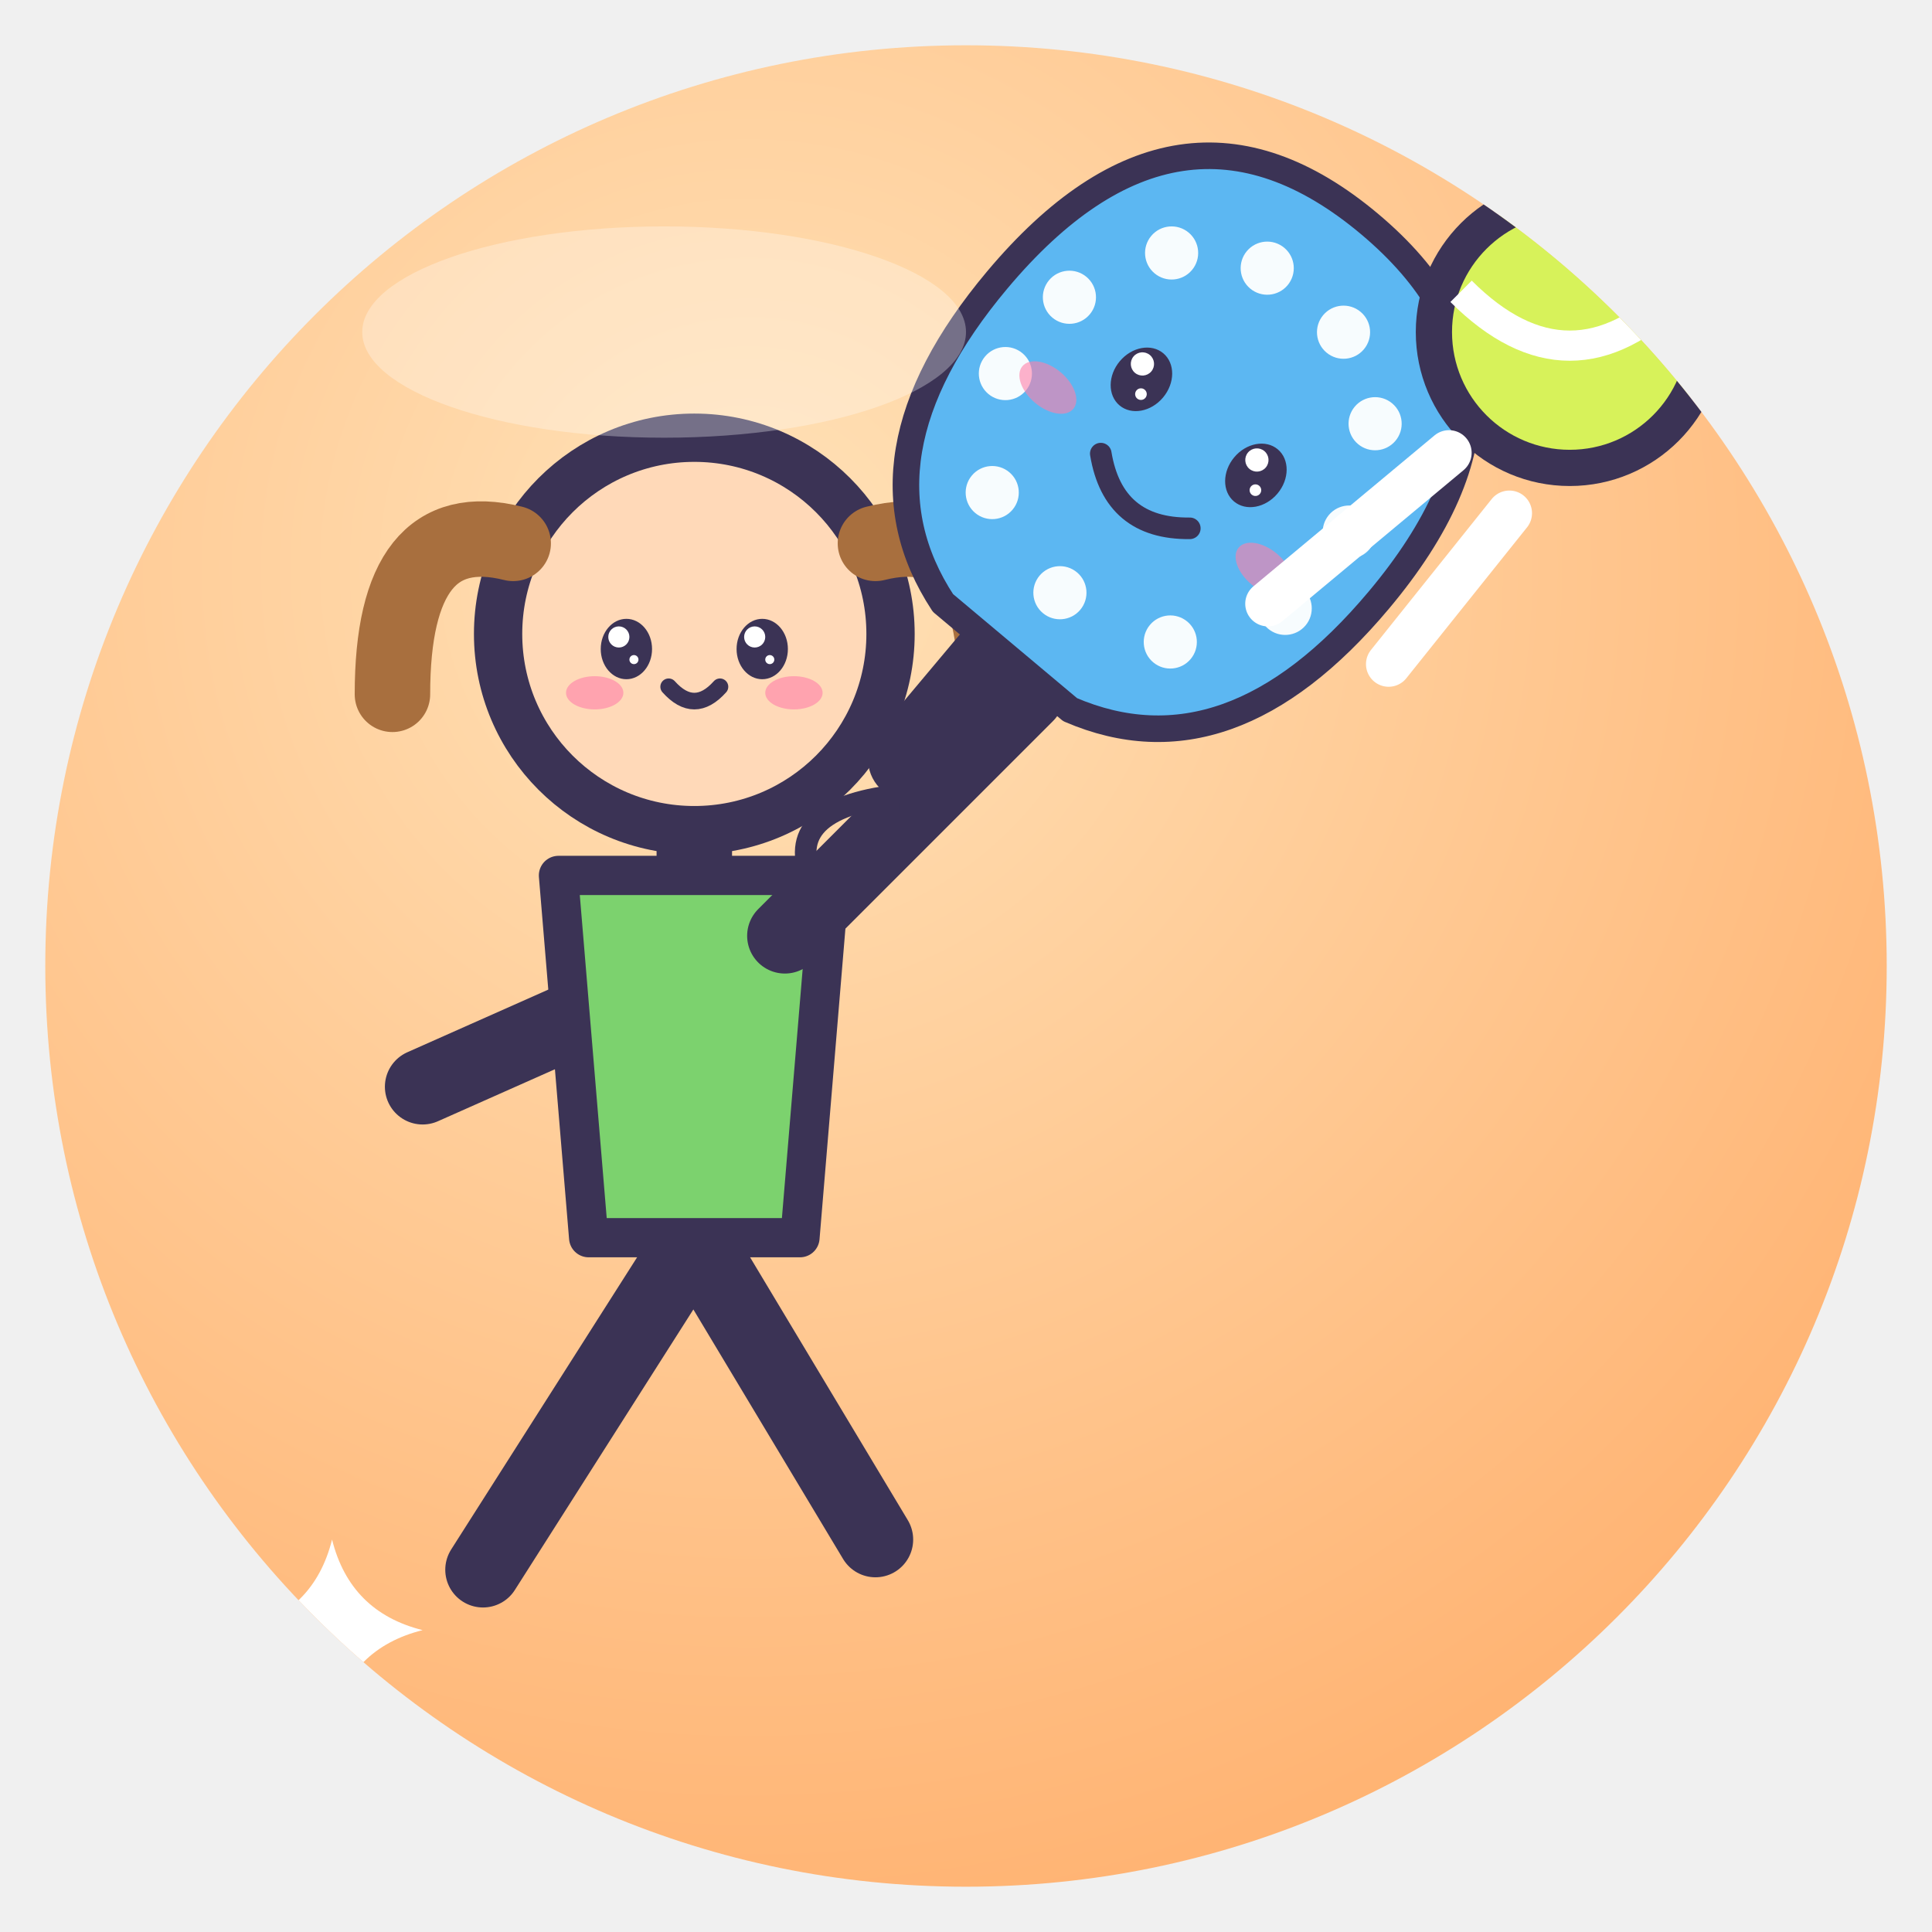
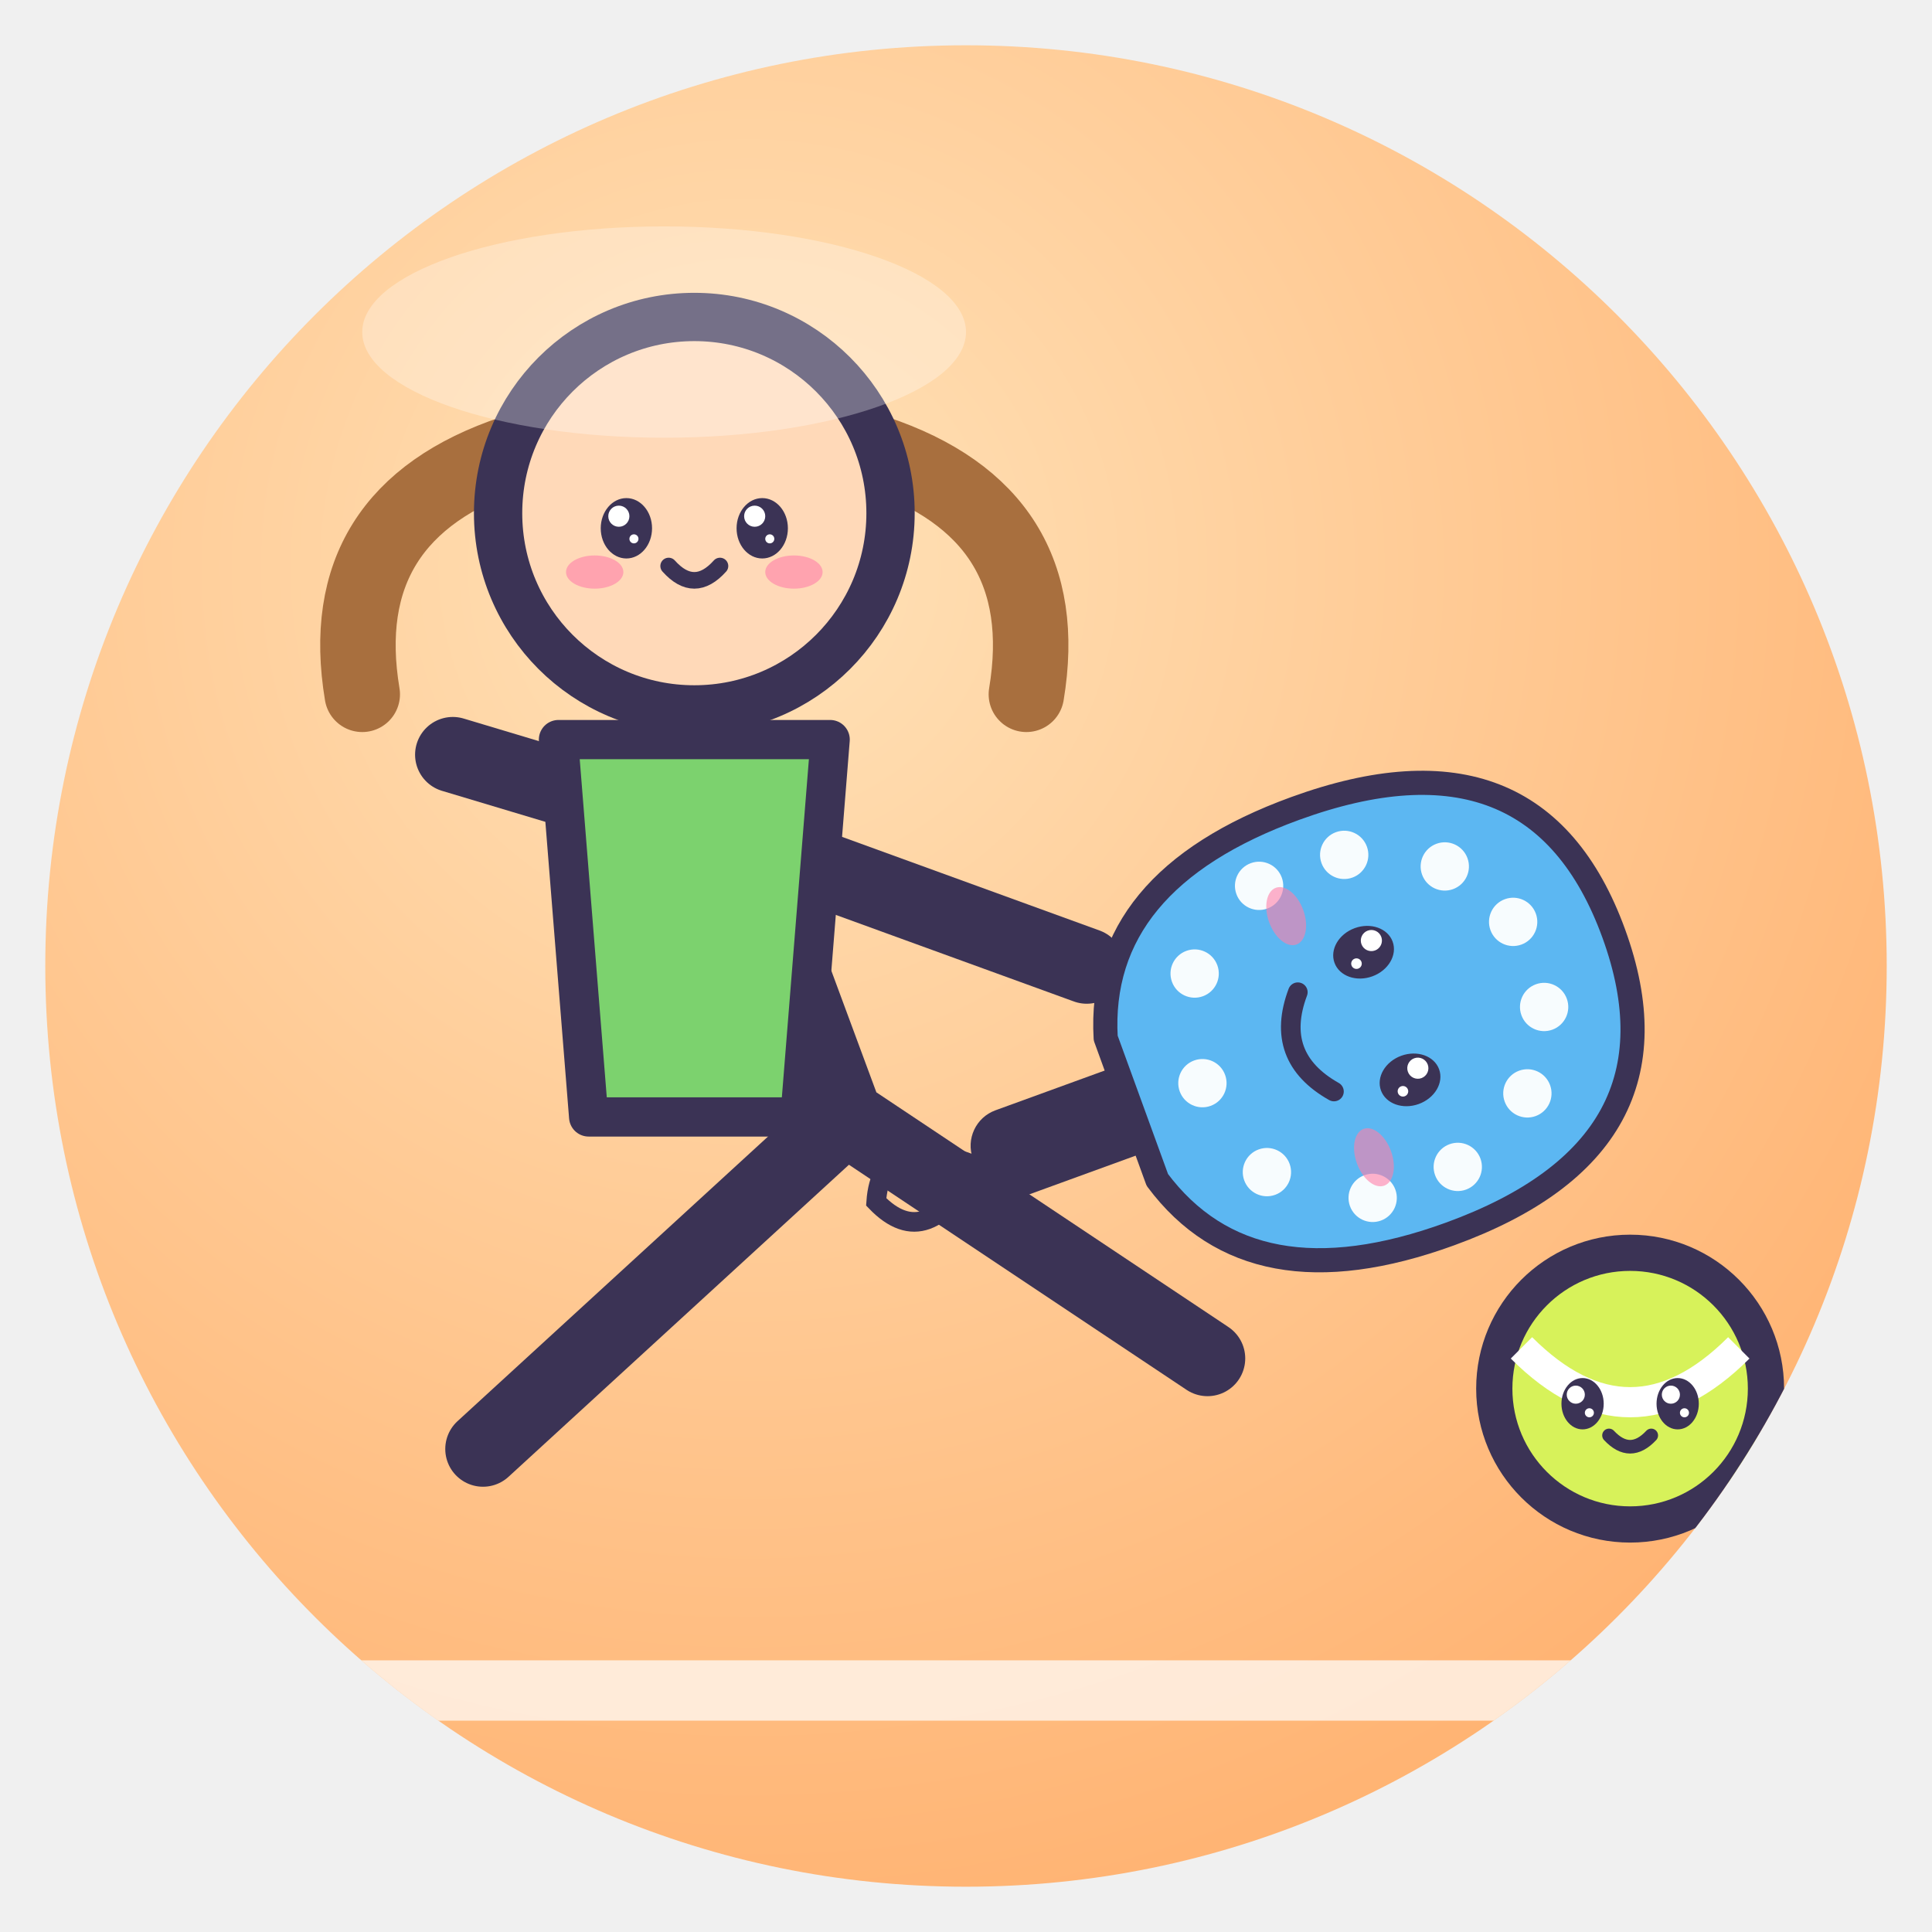
<svg xmlns="http://www.w3.org/2000/svg" viewBox="0 0 128 128" width="128" height="128">
  <defs>
    <radialGradient id="g" cx="38%" cy="28%" r="85%">
      <stop offset="0" stop-color="#FFE2B8" />
      <stop offset="1" stop-color="#FFAE6B" />
    </radialGradient>
    <clipPath id="c">
      <circle cx="64" cy="64" r="61" />
    </clipPath>
  </defs>
  <circle cx="64" cy="64" r="61" fill="url(#g)" />
  <g clip-path="url(#c)">
-     <path d="M46 56 V82 M46 82 L32 104 M46 82 L58 102 M46 64 L28 72" fill="none" stroke="#3B3355" stroke-linejoin="round" stroke-linecap="round" stroke-width="5" />
-     <path d="M37 58 H55 L53 82 H39Z" fill="#7CD26E" stroke="#3B3355" stroke-linejoin="round" stroke-linecap="round" stroke-width="2.6" />
-     <circle cx="46" cy="42" r="13" fill="#FFD9B8" stroke="#3B3355" stroke-width="3.2" stroke-linejoin="round" stroke-linecap="round" />
-     <ellipse cx="41.5" cy="43" rx="1.7" ry="2.0" fill="#3B3355" />
-     <circle cx="41.0" cy="42.2" r="0.7" fill="#fff" />
-     <circle cx="42.0" cy="43.7" r="0.3" fill="#fff" />
-     <ellipse cx="50.5" cy="43" rx="1.7" ry="2.0" fill="#3B3355" />
-     <circle cx="50.0" cy="42.2" r="0.7" fill="#fff" />
-     <circle cx="51.0" cy="43.7" r="0.3" fill="#fff" />
-     <ellipse cx="39.4" cy="45.9" rx="1.9" ry="1.1" fill="#FF7FA8" opacity=".6" />
-     <ellipse cx="52.6" cy="45.9" rx="1.9" ry="1.1" fill="#FF7FA8" opacity=".6" />
-     <path d="M44.3 45.5 Q46 47.4 47.7 45.5" fill="none" stroke="#3B3355" stroke-linejoin="round" stroke-linecap="round" stroke-width="1.1" />
-     <path d="M34 36 Q26 34 26 46 M58 36 Q66 34 66 46" fill="none" stroke="#A86F3E" stroke-width="5" stroke-linecap="round" />
-     <path d="M52 62 L68 46" stroke="#3B3355" stroke-linejoin="round" stroke-linecap="round" stroke-width="5" />
-     <g transform="translate(78 30) rotate(40) scale(0.55)">
+     <path d="M46 47 L56 74 M56 74 L80 90 M56 74 L32 96 M50 56 L30 50 M50 56 L72 64" fill="none" stroke="#3B3355" stroke-linejoin="round" stroke-linecap="round" stroke-width="5" />
+     <path d="M37 49 H55 L53 74 H39Z" fill="#7CD26E" stroke="#3B3355" stroke-linejoin="round" stroke-linecap="round" stroke-width="2.6" />
+     <path d="M34 30 Q22 34 24 46 M58 30 Q70 34 68 46" fill="none" stroke="#A86F3E" stroke-width="5" stroke-linecap="round" />
+     <circle cx="46" cy="34" r="13" fill="#FFD9B8" stroke="#3B3355" stroke-width="3.2" stroke-linejoin="round" stroke-linecap="round" />
+     <ellipse cx="41.5" cy="35" rx="1.7" ry="2.0" fill="#3B3355" />
+     <circle cx="41.0" cy="34.2" r="0.7" fill="#fff" />
+     <circle cx="42.0" cy="35.7" r="0.3" fill="#fff" />
+     <ellipse cx="50.5" cy="35" rx="1.7" ry="2.0" fill="#3B3355" />
+     <circle cx="50.0" cy="34.2" r="0.7" fill="#fff" />
+     <circle cx="51.0" cy="35.7" r="0.3" fill="#fff" />
+     <ellipse cx="39.4" cy="37.9" rx="1.9" ry="1.1" fill="#FF7FA8" opacity=".6" />
+     <ellipse cx="52.6" cy="37.9" rx="1.9" ry="1.1" fill="#FF7FA8" opacity=".6" />
+     <path d="M44.3 37.5 Q46 39.4 47.7 37.5" fill="none" stroke="#3B3355" stroke-linejoin="round" stroke-linecap="round" stroke-width="1.1" />
+     <g transform="translate(90 68) rotate(70) scale(0.5)">
      <rect x="-6" y="28" width="12" height="26" rx="5" fill="#3B3355" />
      <path d="M0 54 Q-9 64 0 68 Q9 64 0 54" fill="none" stroke="#3B3355" stroke-width="2.6" />
      <path d="M-30 -2 Q-30 -36 0 -36 Q30 -36 30 -2 Q30 26 10 32 H-10 Q-30 26 -30 -2Z" fill="#5CB7F2" stroke="#3B3355" stroke-width="3.2" stroke-linejoin="round" stroke-linecap="round" />
      <circle cx="-16" cy="-18" r="3.2" fill="#fff" fill-opacity=".95" />
      <circle cx="-6" cy="-24" r="3.2" fill="#fff" fill-opacity=".95" />
      <circle cx="6" cy="-24" r="3.2" fill="#fff" fill-opacity=".95" />
      <circle cx="16" cy="-18" r="3.2" fill="#fff" fill-opacity=".95" />
      <circle cx="-22" cy="-6" r="3.2" fill="#fff" fill-opacity=".95" />
      <circle cx="22" cy="-6" r="3.2" fill="#fff" fill-opacity=".95" />
      <circle cx="-22" cy="6" r="3.2" fill="#fff" fill-opacity=".95" />
      <circle cx="22" cy="6" r="3.2" fill="#fff" fill-opacity=".95" />
      <circle cx="-14" cy="18" r="3.2" fill="#fff" fill-opacity=".95" />
      <circle cx="14" cy="18" r="3.2" fill="#fff" fill-opacity=".95" />
      <circle cx="0" cy="22" r="3.2" fill="#fff" fill-opacity=".95" />
      <ellipse cx="-9" cy="-4" rx="3.4" ry="4.1" fill="#3B3355" />
      <circle cx="-10.1" cy="-5.5" r="1.4" fill="#fff" />
      <circle cx="-7.9" cy="-2.6" r="0.7" fill="#fff" />
      <ellipse cx="9" cy="-4" rx="3.4" ry="4.1" fill="#3B3355" />
      <circle cx="7.9" cy="-5.5" r="1.4" fill="#fff" />
      <circle cx="10.1" cy="-2.6" r="0.7" fill="#fff" />
      <path d="M-7 6 Q0 12 7 6" fill="none" stroke="#3B3355" stroke-width="2.6" stroke-linecap="round" />
      <ellipse cx="-17" cy="4" rx="4" ry="2.4" fill="#FF7FA8" opacity=".6" />
      <ellipse cx="17" cy="4" rx="4" ry="2.4" fill="#FF7FA8" opacity=".6" />
    </g>
-     <circle cx="104" cy="22" r="9" fill="#D7F25A" stroke="#3B3355" stroke-linejoin="round" stroke-linecap="round" stroke-width="2.4" />
-     <path d="M96.8 19.3 Q104 26.5 111.2 19.3" fill="none" stroke="#fff" stroke-width="2" />
-     <path d="M96 30 L84 40 M100 34 L92 44" stroke="#fff" stroke-width="3" stroke-linecap="round" />
-     <path d="M22 102 Q23.2 106.8 28 108 Q23.2 109.2 22 114 Q20.8 109.2 16 108 Q20.8 106.8 22 102Z" fill="#fff" />
+     <circle cx="108" cy="92" r="9" fill="#D7F25A" stroke="#3B3355" stroke-linejoin="round" stroke-linecap="round" stroke-width="2.4" />
+     <path d="M100.8 89.3 Q108 96.5 115.2 89.3" fill="none" stroke="#fff" stroke-width="2" />
+     <ellipse cx="104.85" cy="93" rx="1.4" ry="1.7" fill="#3B3355" />
+     <circle cx="104.4" cy="92.4" r="0.6" fill="#fff" />
+     <circle cx="105.3" cy="93.6" r="0.3" fill="#fff" />
+     <ellipse cx="111.15" cy="93" rx="1.4" ry="1.7" fill="#3B3355" />
+     <circle cx="110.7" cy="92.4" r="0.6" fill="#fff" />
+     <circle cx="111.6" cy="93.6" r="0.3" fill="#fff" />
+     <path d="M106.6 95.1 Q108 96.6 109.4 95.1" fill="none" stroke="#3B3355" stroke-linejoin="round" stroke-linecap="round" stroke-width="0.9" />
+     <path d="M14 112 H114" stroke="#fff" stroke-width="4" stroke-linecap="round" opacity=".7" />
  </g>
  <ellipse cx="44" cy="22" rx="20" ry="7" fill="#fff" opacity=".3" />
</svg>
